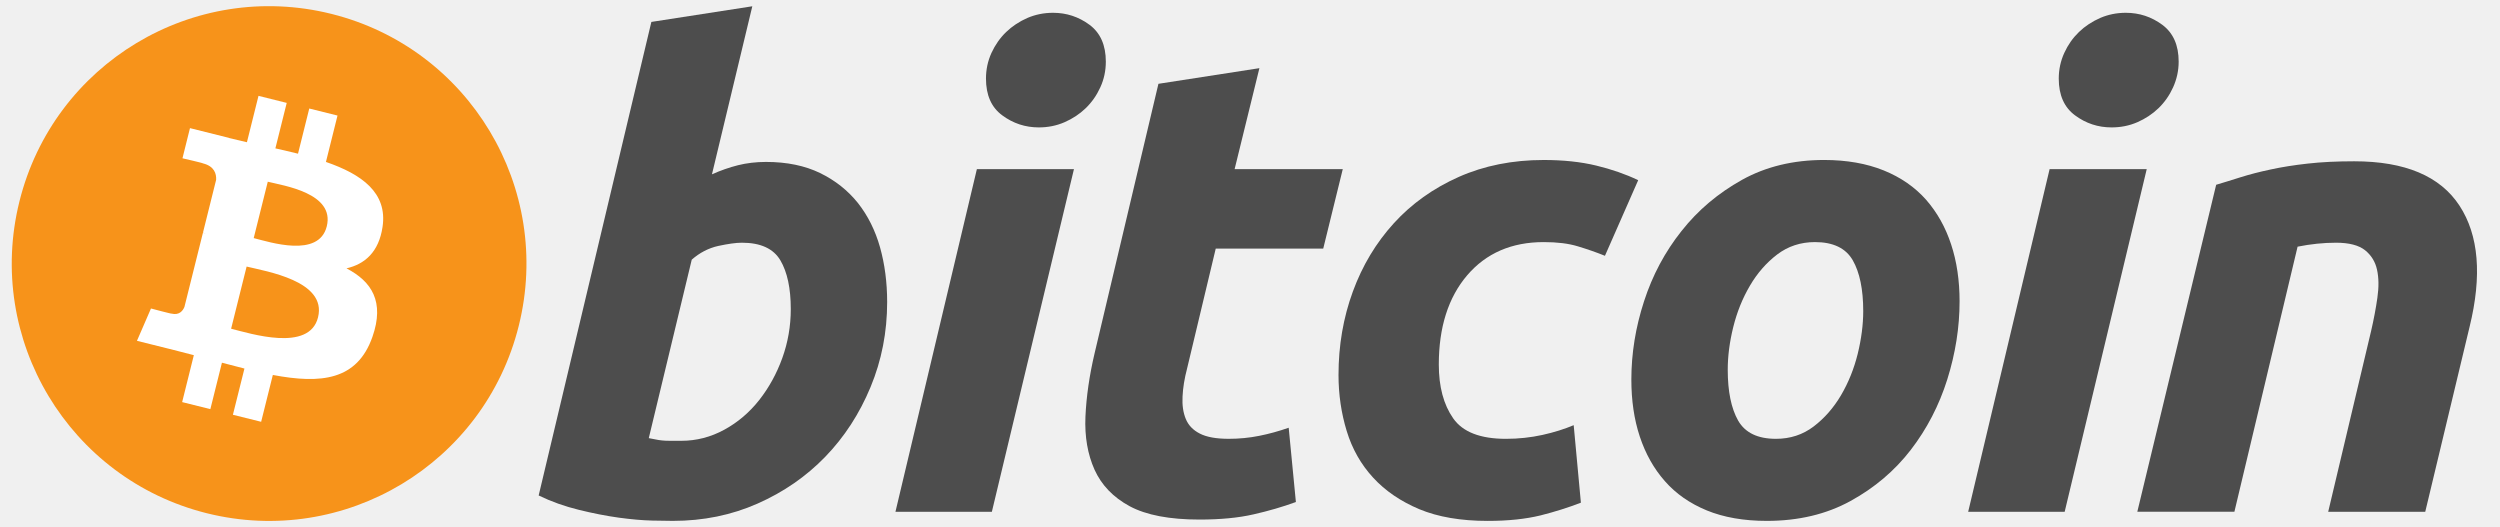
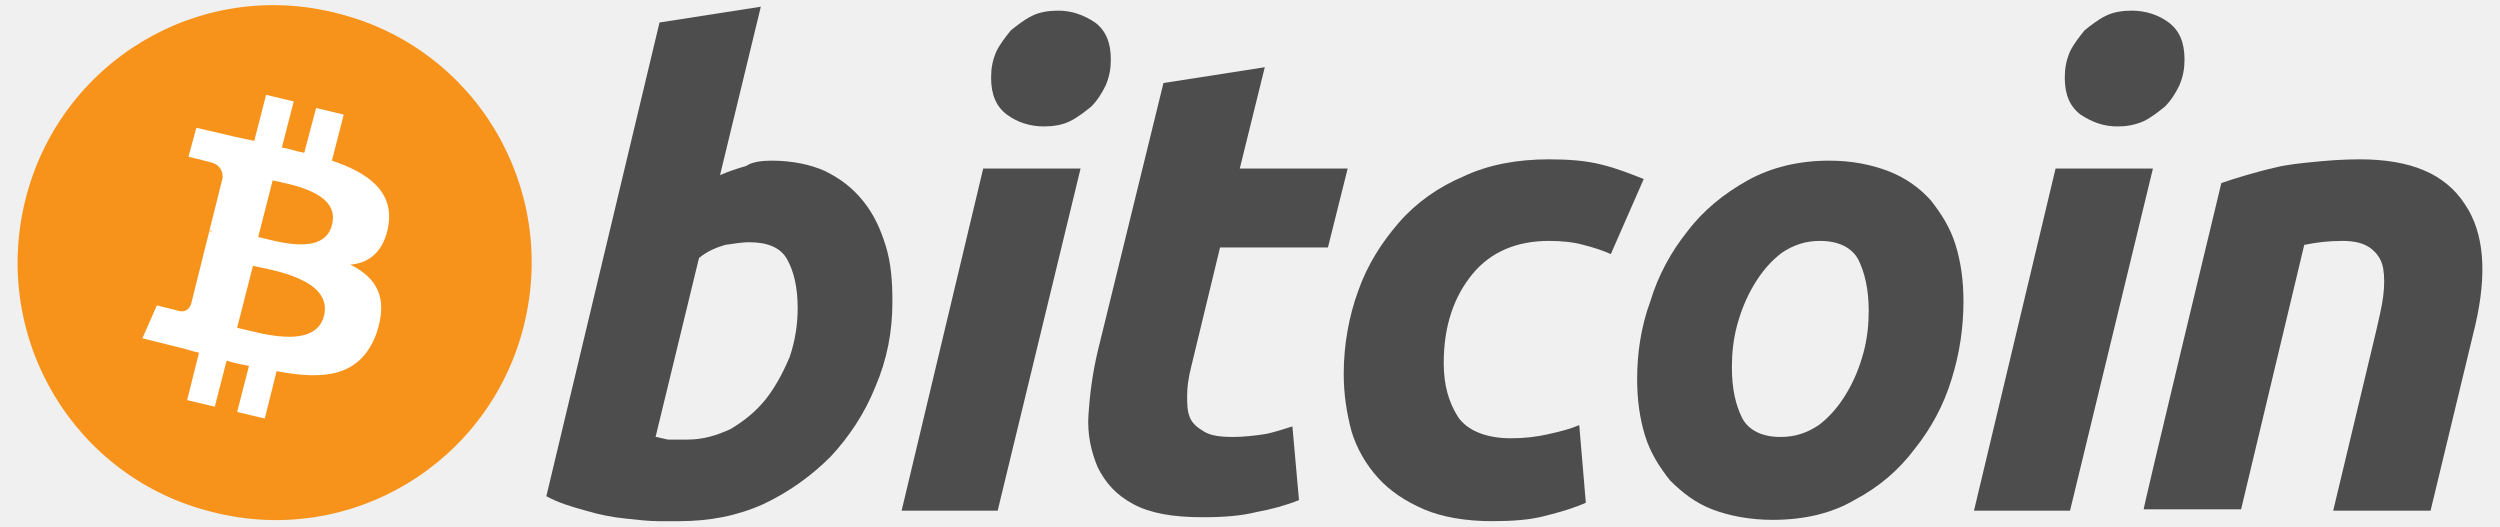
- <svg xmlns="http://www.w3.org/2000/svg" width="190" height="40" id="svg7723" version="1.1">
-   <defs id="defs7725">
-     </defs>
-   <g id="layer1" transform="translate(-289.6074,-341.5054)">
-     <g transform="matrix(0.6112922,0,0,0.6112922,170.8035,315.5373)" id="g97">
-       <g id="g99">
-         <g id="g101">
-           <path d="m 258.845,82.989 c -4.274,17.143 -21.637,27.576 -38.782,23.301 -17.138,-4.274 -27.571,-21.638 -23.295,-38.78 4.272,-17.145 21.635,-27.579 38.775,-23.305 17.144,4.274 27.576,21.64 23.302,38.784 z" id="path103" style="fill:#f7931a" />
-           <g id="g105">
-             <g id="g107">
-               <path d="m 241.91,70.689 c 0.637,-4.258 -2.605,-6.547 -7.038,-8.074 l 1.438,-5.768 -3.511,-0.875 -1.4,5.616 c -0.923,-0.23 -1.871,-0.447 -2.813,-0.662 l 1.41,-5.653 -3.509,-0.875 -1.439,5.766 c -0.764,-0.174 -1.514,-0.346 -2.242,-0.527 l 0.004,-0.018 -4.842,-1.209 -0.934,3.75 c 0,0 2.605,0.597 2.55,0.634 1.422,0.355 1.679,1.296 1.636,2.042 l -1.638,6.571 c 0.098,0.025 0.225,0.061 0.365,0.117 -0.117,-0.029 -0.242,-0.061 -0.371,-0.092 l -2.296,9.205 c -0.174,0.432 -0.615,1.08 -1.609,0.834 0.035,0.051 -2.552,-0.637 -2.552,-0.637 l -1.743,4.019 4.569,1.139 c 0.85,0.213 1.683,0.436 2.503,0.646 l -1.453,5.834 3.507,0.875 1.439,-5.772 c 0.958,0.26 1.888,0.5 2.798,0.726 l -1.434,5.745 3.511,0.875 1.453,-5.823 c 5.987,1.133 10.489,0.676 12.384,-4.739 1.527,-4.36 -0.076,-6.875 -3.226,-8.515 2.294,-0.529 4.022,-2.038 4.483,-5.155 z m -8.022,11.249 c -1.085,4.36 -8.426,2.003 -10.806,1.412 l 1.928,-7.729 c 2.38,0.594 10.012,1.77 8.878,6.317 z m 1.086,-11.312 c -0.99,3.966 -7.1,1.951 -9.082,1.457 l 1.748,-7.01 c 1.982,0.494 8.365,1.416 7.334,5.553 z" id="path109" style="fill:#ffffff" />
-             </g>
-           </g>
-         </g>
-       </g>
-       <g id="g111">
-         <path d="m 289.581,62.613 c 2.595,0 4.837,0.465 6.721,1.378 1.893,0.922 3.455,2.164 4.708,3.726 1.236,1.57 2.156,3.405 2.75,5.508 0.59,2.109 0.886,4.376 0.886,6.803 0,3.728 -0.683,7.25 -2.062,10.57 -1.379,3.325 -3.25,6.209 -5.63,8.669 -2.378,2.457 -5.186,4.394 -8.424,5.825 -3.233,1.432 -6.748,2.148 -10.522,2.148 -0.488,0 -1.346,-0.014 -2.558,-0.039 -1.212,-0.025 -2.605,-0.15 -4.165,-0.361 -1.57,-0.219 -3.23,-0.543 -4.983,-0.977 -1.752,-0.426 -3.416,-1.023 -4.983,-1.781 l 14.012,-58.876 12.55,-1.945 -5.017,20.893 c 1.074,-0.484 2.156,-0.859 3.236,-1.132 1.081,-0.269 2.241,-0.409 3.481,-0.409 z m -10.527,34.671 c 1.89,0 3.671,-0.465 5.344,-1.378 1.678,-0.914 3.126,-2.148 4.339,-3.685 1.213,-1.544 2.173,-3.283 2.873,-5.226 0.7,-1.943 1.054,-3.97 1.054,-6.079 0,-2.591 -0.433,-4.612 -1.296,-6.073 -0.863,-1.455 -2.46,-2.187 -4.779,-2.187 -0.76,0 -1.739,0.145 -2.953,0.404 -1.218,0.275 -2.308,0.846 -3.285,1.705 l -5.342,22.188 c 0.322,0.057 0.607,0.111 0.85,0.162 0.238,0.055 0.501,0.094 0.763,0.121 0.277,0.031 0.594,0.047 0.977,0.047 0.383,0 0.862,0.001 1.455,0.001 z" id="path113" style="fill:#4d4d4d" />
-         <path d="M 317.664,106.108 H 305.677 L 315.8,63.511 h 12.069 l -10.205,42.597 z m 5.833,-47.787 c -1.673,0 -3.19,-0.498 -4.536,-1.496 -1.357,-0.992 -2.029,-2.519 -2.029,-4.577 0,-1.132 0.23,-2.194 0.686,-3.196 0.463,-1 1.068,-1.861 1.826,-2.593 0.757,-0.726 1.634,-1.306 2.63,-1.743 1.002,-0.43 2.068,-0.645 3.204,-0.645 1.672,0 3.181,0.498 4.532,1.496 1.346,1.003 2.023,2.53 2.023,4.577 0,1.136 -0.229,2.202 -0.689,3.202 -0.457,1 -1.062,1.861 -1.82,2.593 -0.751,0.727 -1.636,1.305 -2.63,1.738 -1.003,0.437 -2.065,0.644 -3.197,0.644 z" id="path115" style="fill:#4d4d4d" />
-         <path d="m 338.372,52.9 12.555,-1.945 -3.083,12.556 h 13.446 l -2.428,9.878 h -13.365 l -3.56,14.9 c -0.328,1.242 -0.514,2.402 -0.566,3.48 -0.059,1.083 0.078,2.013 0.402,2.796 0.322,0.785 0.901,1.39 1.741,1.818 0.836,0.435 2.033,0.654 3.603,0.654 1.293,0 2.553,-0.123 3.771,-0.367 1.211,-0.24 2.438,-0.574 3.68,-1.011 l 0.894,9.236 c -1.62,0.594 -3.374,1.105 -5.264,1.535 -1.893,0.436 -4.134,0.646 -6.724,0.646 -3.724,0 -6.611,-0.553 -8.668,-1.654 -2.054,-1.109 -3.506,-2.624 -4.375,-4.542 -0.857,-1.911 -1.24,-4.114 -1.133,-6.596 0.111,-2.488 0.486,-5.103 1.133,-7.857 L 338.372,52.9 z" id="path117" style="fill:#4d4d4d" />
-         <path d="m 360.761,89.103 c 0,-3.669 0.594,-7.129 1.781,-10.368 1.185,-3.242 2.892,-6.077 5.107,-8.51 2.207,-2.421 4.896,-4.339 8.061,-5.747 3.15,-1.4 6.677,-2.106 10.564,-2.106 2.433,0 4.606,0.23 6.518,0.691 1.92,0.465 3.657,1.066 5.228,1.82 l -4.134,9.4 c -1.08,-0.438 -2.201,-0.824 -3.36,-1.174 -1.16,-0.357 -2.576,-0.529 -4.251,-0.529 -4.001,0 -7.164,1.379 -9.518,4.128 -2.345,2.751 -3.526,6.454 -3.526,11.099 0,2.753 0.594,4.979 1.786,6.682 1.186,1.703 3.377,2.55 6.558,2.55 1.57,0 3.085,-0.164 4.536,-0.484 1.462,-0.324 2.753,-0.732 3.89,-1.214 l 0.895,9.636 c -1.516,0.588 -3.188,1.119 -5.022,1.584 -1.838,0.449 -4.026,0.682 -6.563,0.682 -3.349,0 -6.184,-0.49 -8.503,-1.455 -2.32,-0.98 -4.237,-2.281 -5.747,-3.929 -1.518,-1.652 -2.608,-3.581 -3.282,-5.795 -0.674,-2.212 -1.018,-4.536 -1.018,-6.961 z" id="path119" style="fill:#4d4d4d" />
-         <path d="m 414.009,107.241 c -2.861,0 -5.346,-0.436 -7.454,-1.299 -2.102,-0.863 -3.843,-2.074 -5.22,-3.644 -1.379,-1.562 -2.411,-3.413 -3.118,-5.546 -0.707,-2.132 -1.047,-4.493 -1.047,-7.08 0,-3.245 0.521,-6.489 1.574,-9.724 1.048,-3.242 2.603,-6.155 4.661,-8.744 2.042,-2.593 4.561,-4.713 7.527,-6.366 2.963,-1.642 6.371,-2.468 10.199,-2.468 2.809,0 5.281,0.437 7.418,1.3 2.127,0.861 3.879,2.082 5.264,3.644 1.37,1.57 2.411,3.413 3.111,5.549 0.705,2.128 1.053,4.495 1.053,7.084 0,3.235 -0.514,6.479 -1.534,9.724 -1.021,3.229 -2.536,6.149 -4.536,8.744 -1.996,2.589 -4.492,4.708 -7.49,6.354 -2.994,1.646 -6.466,2.472 -10.408,2.472 z M 420,72.579 c -1.777,0 -3.348,0.516 -4.693,1.535 -1.35,1.031 -2.484,2.327 -3.398,3.89 -0.924,1.57 -1.609,3.282 -2.072,5.143 -0.459,1.865 -0.684,3.628 -0.684,5.303 0,2.703 0.436,4.808 1.293,6.323 0.869,1.507 2.43,2.265 4.699,2.265 1.783,0 3.346,-0.512 4.699,-1.542 1.342,-1.023 2.477,-2.32 3.398,-3.886 0.918,-1.562 1.609,-3.279 2.072,-5.143 0.453,-1.859 0.684,-3.632 0.684,-5.304 0,-2.696 -0.434,-4.806 -1.299,-6.319 -0.864,-1.507 -2.432,-2.265 -4.699,-2.265 z" id="path121" style="fill:#4d4d4d" />
-         <path d="m 451.043,106.108 h -11.997 l 10.123,-42.597 h 12.075 l -10.201,42.597 z m 5.824,-47.787 c -1.672,0 -3.188,-0.498 -4.532,-1.496 -1.35,-0.992 -2.028,-2.519 -2.028,-4.577 0,-1.132 0.233,-2.194 0.69,-3.196 0.457,-1 1.066,-1.861 1.824,-2.593 0.753,-0.726 1.638,-1.306 2.632,-1.743 0.996,-0.43 2.062,-0.645 3.194,-0.645 1.676,0 3.19,0.498 4.538,1.496 1.349,1.003 2.03,2.53 2.03,4.577 0,1.136 -0.242,2.202 -0.695,3.202 -0.453,1 -1.062,1.861 -1.817,2.593 -0.76,0.727 -1.634,1.305 -2.63,1.738 -1.004,0.437 -2.068,0.644 -3.206,0.644 z" id="path123" style="fill:#4d4d4d" />
-         <path d="m 469.878,65.452 c 0.91,-0.266 1.926,-0.586 3.031,-0.934 1.109,-0.348 2.348,-0.672 3.732,-0.964 1.369,-0.301 2.914,-0.545 4.613,-0.734 1.699,-0.193 3.635,-0.287 5.786,-0.287 6.322,0 10.68,1.841 13.086,5.512 2.404,3.671 2.82,8.695 1.26,15.063 l -5.514,23 h -12.066 l 5.344,-22.516 c 0.326,-1.406 0.582,-2.765 0.771,-4.093 0.191,-1.316 0.18,-2.476 -0.043,-3.48 -0.213,-0.992 -0.715,-1.804 -1.494,-2.433 -0.791,-0.619 -1.986,-0.93 -3.607,-0.93 -1.563,0 -3.153,0.168 -4.776,0.492 l -7.857,32.959 h -12.071 l 9.805,-40.655 z" id="path125" style="fill:#4d4d4d" />
-       </g>
-     </g>
-   </g>
+ <svg xmlns="http://www.w3.org/2000/svg" viewBox="-4 81 190 40">
+   <style>
+     .st0{fill:#f7931a}.st1{fill:#fff}.st2{fill:#4d4d4d}
+   </style>
+   <path class="st0" d="M35.823 105.709c-2.6 10.5-13.2 16.9-23.7 14.2-10.5-2.6-16.8-13.2-14.2-23.7s13.2-16.9 23.7-14.2c10.5 2.6 16.8 13.2 14.2 23.7z" />
+   <path class="st1" d="M25.523 98.109c.4-2.6-1.6-4-4.3-4.9l.9-3.5-2.1-.5-.9 3.4c-.6-.1-1.1-.3-1.7-.4l.9-3.5-2.1-.5-.9 3.5c-.5-.1-.9-.2-1.4-.3l-3-.7-.6 2.2 1.6.4c.9.2 1 .8 1 1.2l-1 4c.1 0 .1 0 .2.1-.1 0-.1 0-.2-.1l-1.4 5.6c-.1.3-.4.7-1 .5l-1.6-.4-1.1 2.5 2.8.7c.5.1 1 .3 1.5.4l-.9 3.6 2.1.5.9-3.5c.6.2 1.2.3 1.7.4l-.9 3.5 2.1.5.9-3.6c3.7.7 6.4.4 7.6-2.9.9-2.7 0-4.2-2-5.2 1.5-.1 2.6-1.1 2.9-3zm-4.9 6.9c-.7 2.7-5.2 1.2-6.6.9l1.2-4.7c1.4.3 6.1 1 5.4 3.8zm.6-6.9c-.6 2.4-4.3 1.2-5.6.9l1.1-4.3c1.3.3 5.2.9 4.5 3.4z" />
+   <path class="st2" d="M54.623 93.209c1.6 0 3 .3 4.1.8 1.2.6 2.1 1.3 2.9 2.3.8 1 1.3 2.1 1.7 3.4s.5 2.7.5 4.2c0 2.3-.4 4.4-1.3 6.5-.8 2-2 3.8-3.4 5.3-1.5 1.5-3.2 2.7-5.1 3.6-2 .9-4.1 1.3-6.4 1.3h-1.6c-.7 0-1.6-.1-2.5-.2-1-.1-2-.3-3-.6-1.1-.3-2.1-.6-3-1.1l8.6-36 7.7-1.2-3.1 12.8c.7-.3 1.3-.5 2-.7.4-.3 1.2-.4 1.9-.4zm-6.4 21.2c1.2 0 2.2-.3 3.3-.8 1-.6 1.9-1.3 2.7-2.3.7-.9 1.3-2 1.8-3.2.4-1.2.6-2.4.6-3.7 0-1.6-.3-2.8-.8-3.7-.5-.9-1.5-1.3-2.9-1.3-.5 0-1.1.1-1.8.2-.7.2-1.4.5-2 1l-3.3 13.6c.2 0 .4.1.5.1s.3.1.5.1h1.4z" />
+   <path class="st2" d="M71.823 119.809h-7.3l6.2-26h7.4l-6.3 26zm3.5-29.2c-1 0-2-.3-2.8-.9s-1.2-1.5-1.2-2.8c0-.7.1-1.3.4-2 .3-.6.7-1.1 1.1-1.6.5-.4 1-.8 1.6-1.1.6-.3 1.3-.4 2-.4 1 0 1.9.3 2.8.9.8.6 1.2 1.5 1.2 2.8 0 .7-.1 1.3-.4 2-.3.6-.6 1.1-1.1 1.6-.5.4-1 .8-1.6 1.1-.6.3-1.3.4-2 .4z" />
+   <path class="st2" d="M84.423 87.309l7.7-1.2-1.9 7.7h8.2l-1.5 6h-8.2l-2.2 9.1c-.2.8-.3 1.5-.3 2.1 0 .7 0 1.2.2 1.7s.6.8 1.1 1.1c.5.3 1.2.4 2.2.4.8 0 1.6-.1 2.3-.2.7-.1 1.5-.4 2.2-.6l.5 5.6c-1 .4-2.1.7-3.2.9-1.2.3-2.5.4-4.1.4-2.3 0-4-.3-5.3-1s-2.1-1.6-2.7-2.8c-.5-1.2-.8-2.5-.7-4 .1-1.5.3-3.1.7-4.8l5-20.4z" />
+   <path class="st2" d="M98.123 109.409c0-2.2.4-4.4 1.1-6.3.7-2 1.8-3.7 3.1-5.2s3-2.7 4.9-3.5c1.9-.9 4.1-1.3 6.5-1.3 1.5 0 2.8.1 4 .4s2.2.7 3.2 1.1l-2.5 5.7c-.7-.3-1.3-.5-2.1-.7-.7-.2-1.6-.3-2.6-.3-2.4 0-4.4.8-5.8 2.5s-2.2 3.9-2.2 6.8c0 1.7.4 3 1.1 4.1.7 1 2.1 1.6 4 1.6 1 0 1.9-.1 2.8-.3.9-.2 1.7-.4 2.4-.7l.5 5.9c-.9.4-1.9.7-3.1 1-1.1.3-2.5.4-4 .4-2 0-3.8-.3-5.2-.9-1.4-.6-2.6-1.4-3.5-2.4s-1.6-2.2-2-3.5c-.4-1.5-.6-2.9-.6-4.4z" />
+   <path class="st2" d="M153.323 119.809h-7.3l6.2-26h7.4l-6.3 26zm3.6-29.2c-1 0-1.9-.3-2.8-.9-.8-.6-1.2-1.5-1.2-2.8 0-.7.1-1.3.4-2 .3-.6.7-1.1 1.1-1.6.5-.4 1-.8 1.6-1.1.6-.3 1.3-.4 2-.4 1 0 2 .3 2.8.9s1.2 1.5 1.2 2.8c0 .7-.1 1.3-.4 2-.3.6-.6 1.1-1.1 1.6-.5.4-1 .8-1.6 1.1-.7.3-1.3.4-2 .4z" />
+   <path class="st2" d="M164.823 94.909c.6-.2 1.2-.4 1.9-.6s1.4-.4 2.3-.6c.8-.2 1.8-.3 2.8-.4s2.2-.2 3.5-.2c3.9 0 6.5 1.1 8 3.4 1.5 2.2 1.7 5.3.8 9.2l-3.4 14.1h-7.4l3.3-13.8c.2-.9.4-1.7.5-2.5s.1-1.5 0-2.1-.4-1.1-.9-1.5-1.2-.6-2.2-.6-1.9.1-2.9.3l-4.8 20.1h-7.4c-.1.1 5.9-24.8 5.9-24.8z" />
+   <path class="st2" d="M130.723 120.509c-1.7 0-3.3-.3-4.6-.8-1.3-.5-2.3-1.3-3.2-2.2-.8-1-1.5-2.1-1.9-3.4s-.6-2.7-.6-4.3c0-2 .3-4 1-5.9.6-2 1.6-3.8 2.8-5.3 1.2-1.6 2.8-2.9 4.6-3.9 1.8-1 3.9-1.5 6.2-1.5 1.7 0 3.2.3 4.5.8s2.4 1.3 3.2 2.2c.8 1 1.5 2.1 1.9 3.4s.6 2.7.6 4.3c0 2-.3 4-.9 5.9-.6 2-1.6 3.8-2.8 5.3-1.2 1.6-2.7 2.9-4.6 3.9-1.7 1-3.8 1.5-6.2 1.5zm3.6-21.2c-1.1 0-2 .3-2.9.9-.8.6-1.5 1.4-2.1 2.4s-1 2-1.3 3.1-.4 2.2-.4 3.2c0 1.7.3 2.9.8 3.9.5.9 1.5 1.4 2.9 1.4 1.1 0 2-.3 2.9-.9.8-.6 1.5-1.4 2.1-2.4s1-2 1.3-3.1.4-2.2.4-3.2c0-1.6-.3-2.9-.8-3.9-.5-.9-1.5-1.4-2.9-1.4z" />
</svg>
